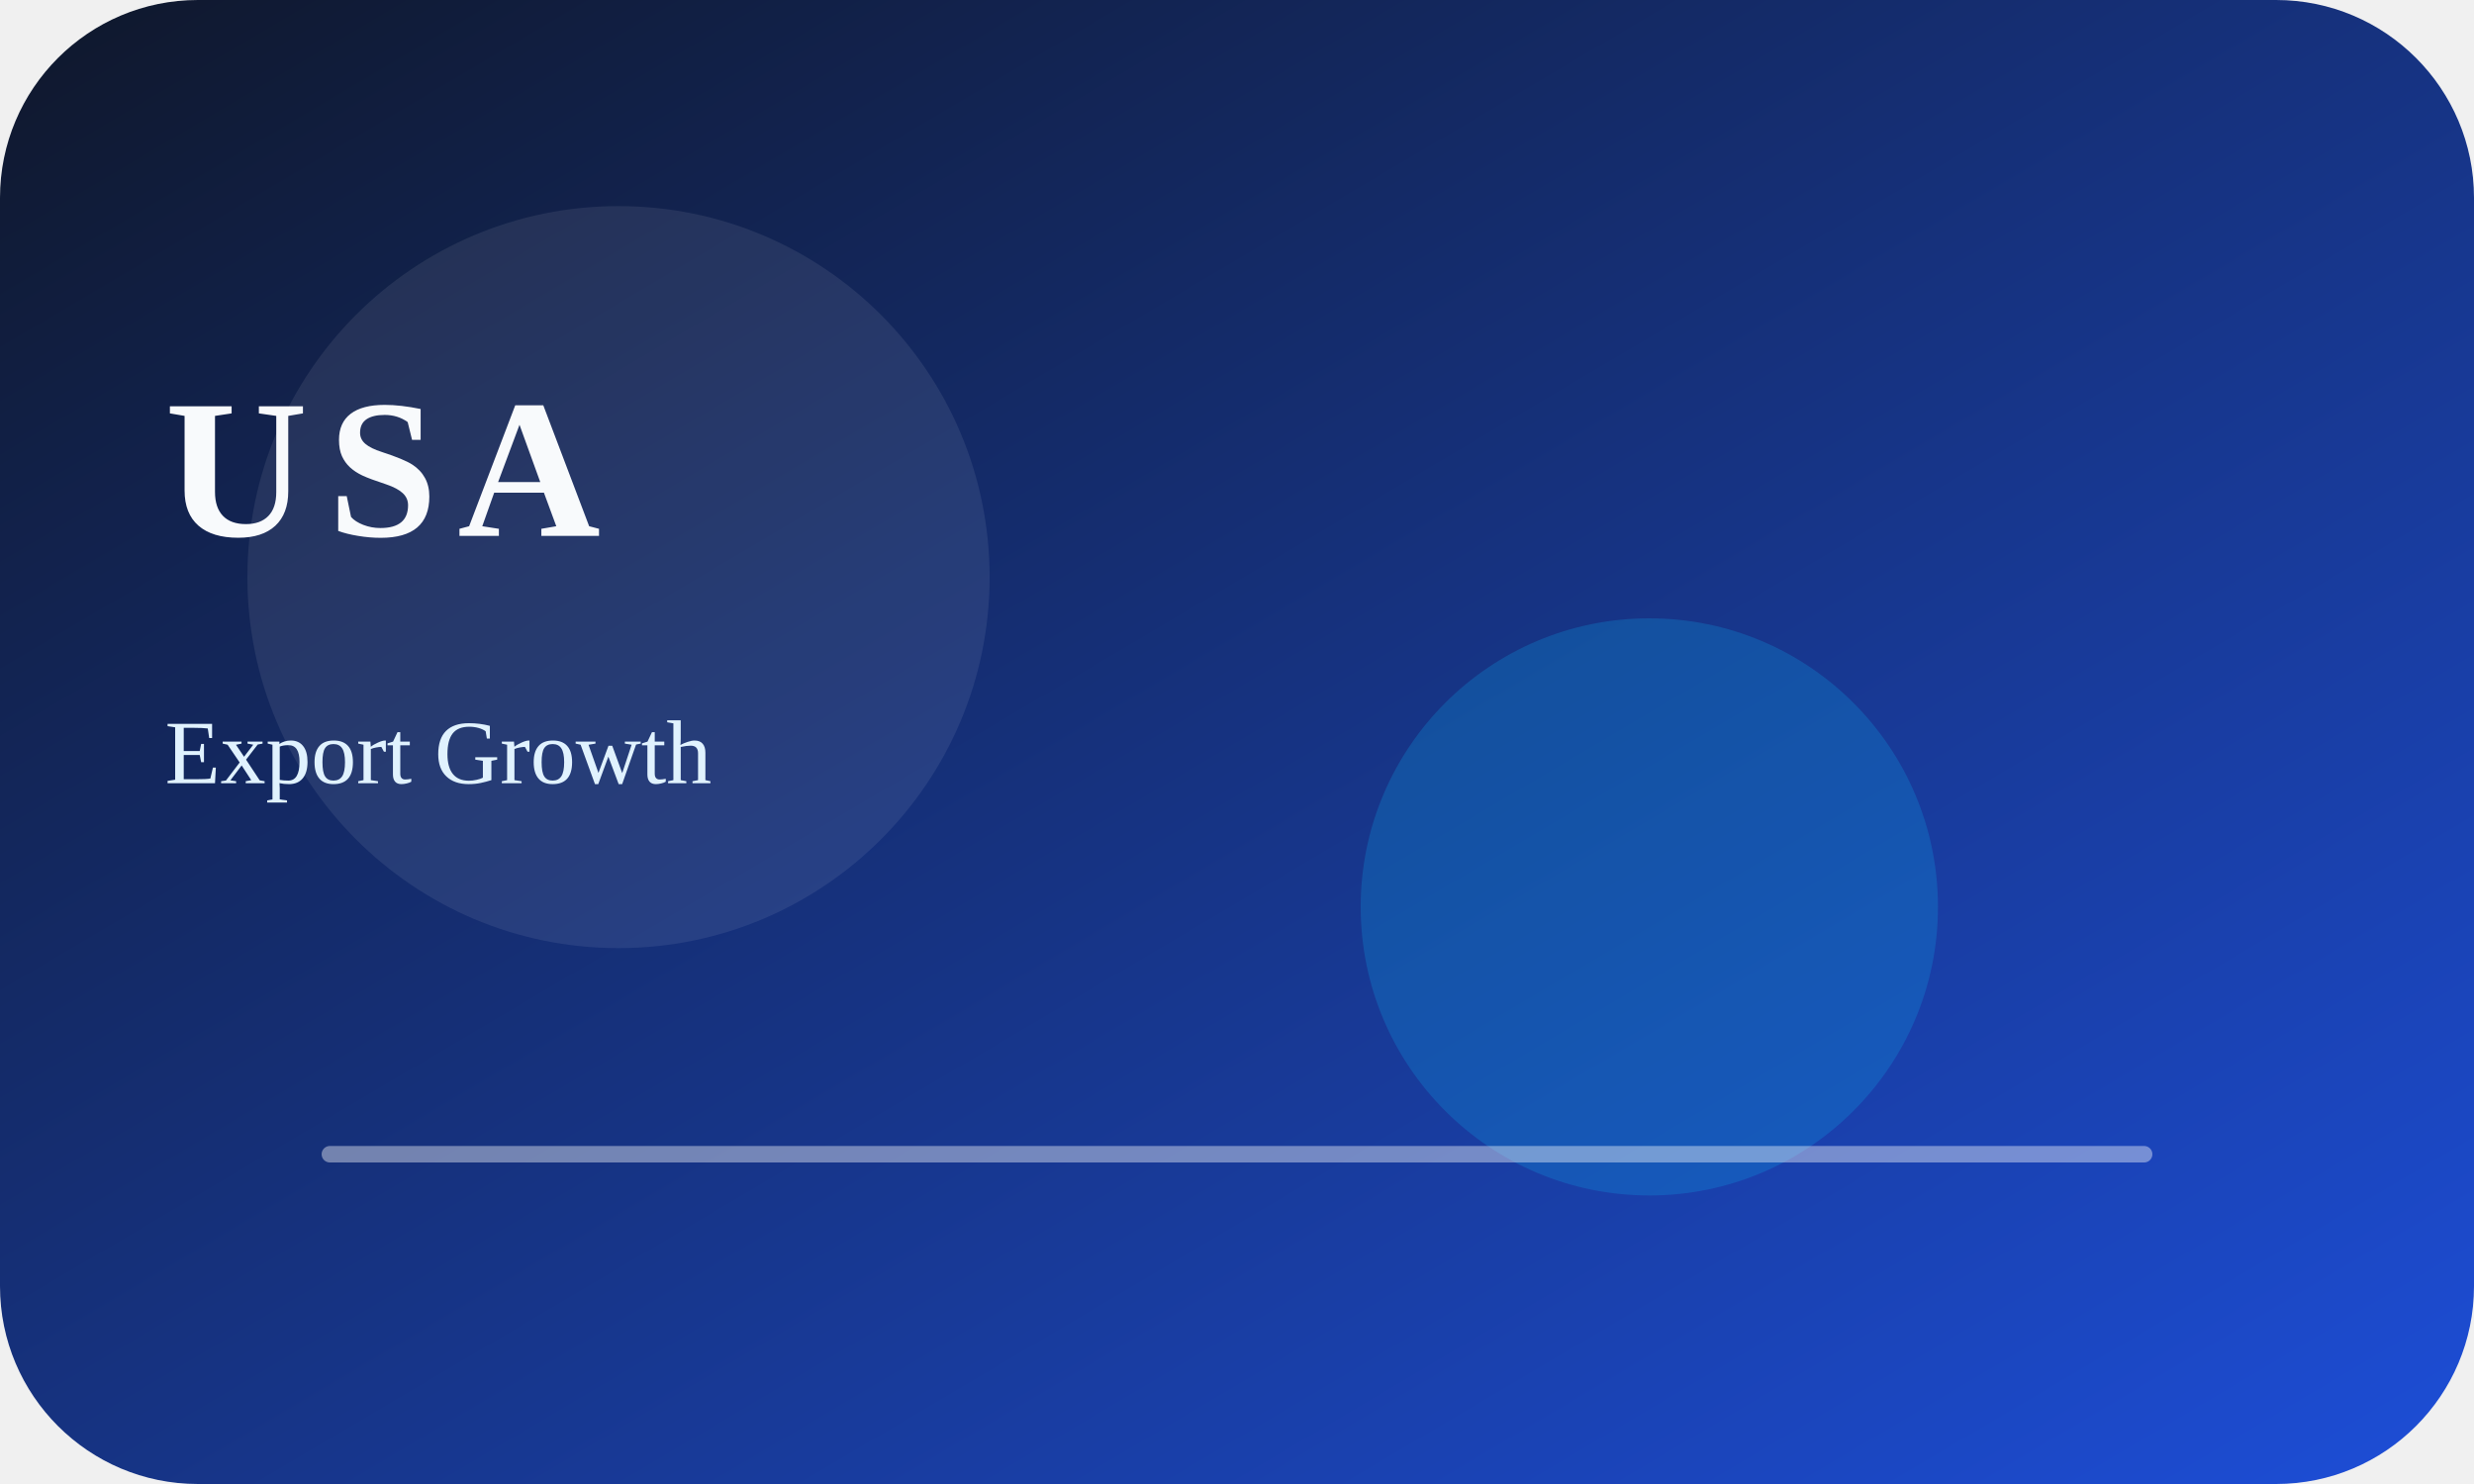
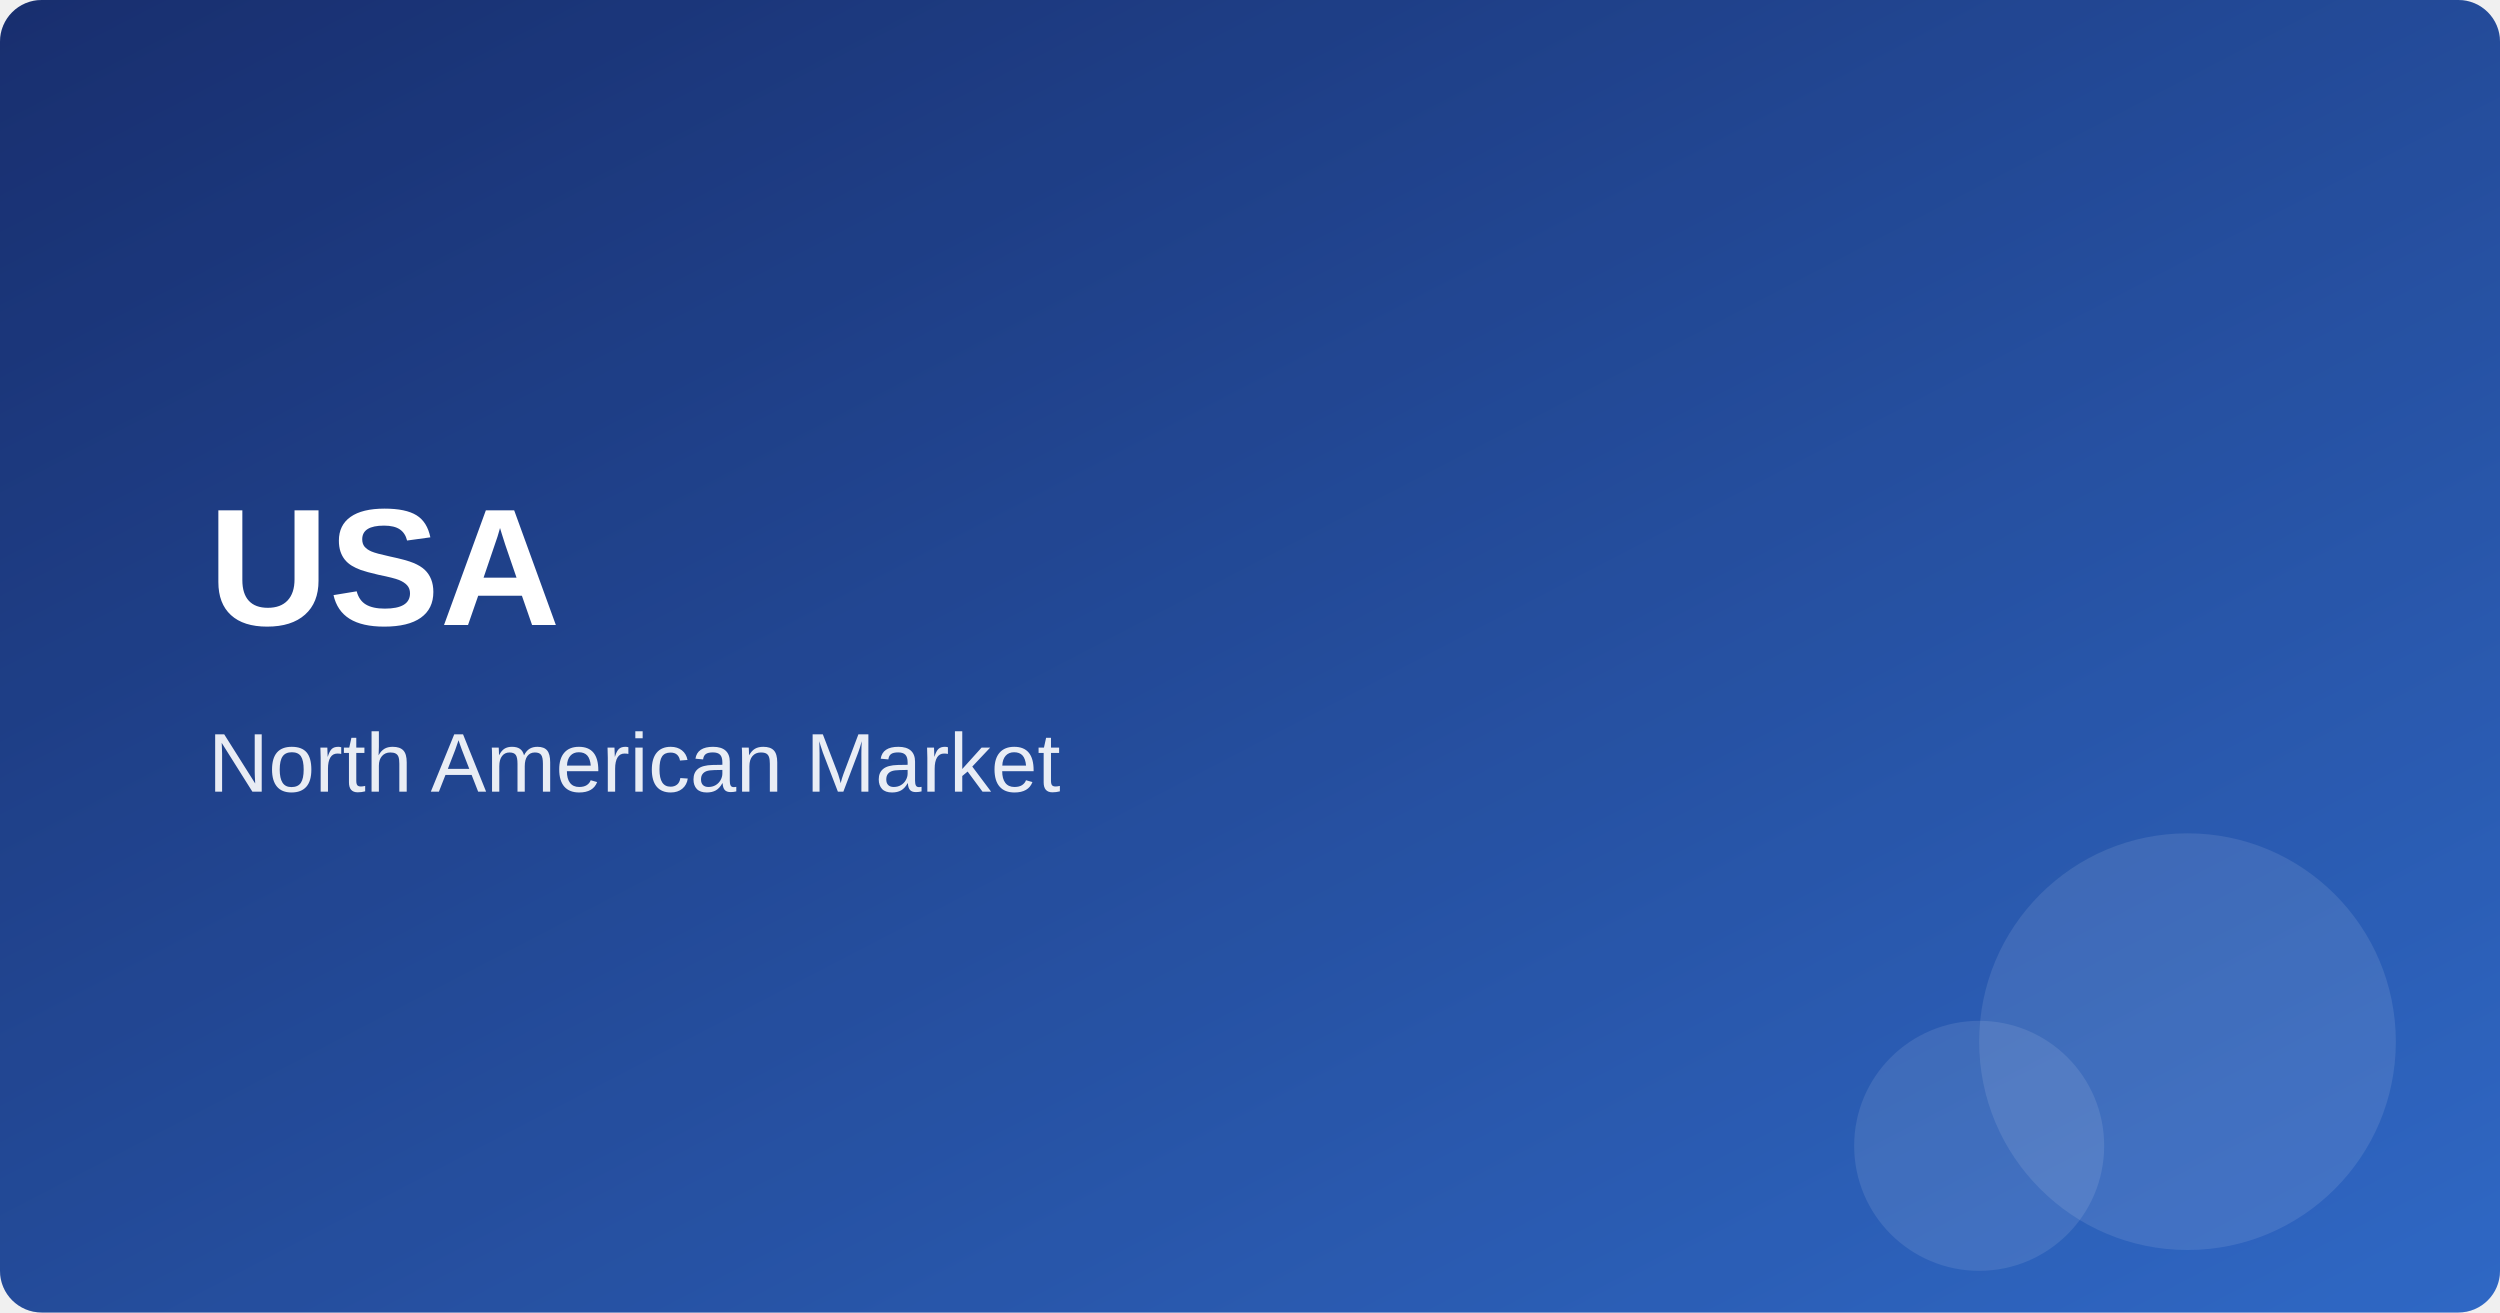
- <svg xmlns="http://www.w3.org/2000/svg" width="600" height="360" viewBox="0 0 600 360" fill="none">
+ <svg xmlns="http://www.w3.org/2000/svg" width="1200" height="630" viewBox="0 0 1200 630">
  <defs>
-     <linearGradient id="grad-us" x1="0%" y1="0%" x2="100%" y2="100%">
-       <stop offset="0%" stop-color="#0f172a" />
-       <stop offset="100%" stop-color="#1d4ed8" />
+     <linearGradient id="grad" x1="0%" y1="0%" x2="100%" y2="100%">
+       <stop offset="0%" stop-color="#1e3a8a" />
+       <stop offset="100%" stop-color="#3b82f6" />
    </linearGradient>
  </defs>
-   <rect width="600" height="360" rx="48" fill="url(#grad-us)" />
-   <circle cx="150" cy="140" r="90" fill="rgba(255,255,255,0.08)" />
-   <circle cx="400" cy="220" r="70" fill="rgba(14,165,233,0.25)" />
-   <path d="M80 280h440" stroke="rgba(255,255,255,0.4)" stroke-width="4" stroke-linecap="round" />
-   <text x="40" y="130" fill="#f8fafc" font-size="48" font-weight="700" letter-spacing="0.1em">USA</text>
-   <text x="40" y="190" fill="#e0f2fe" font-size="22" font-weight="500">Export Growth</text>
+   <rect width="1200" height="630" rx="20" fill="url(#grad)" />
+   <rect x="0" y="0" width="1200" height="630" fill="rgba(0,0,0,0.2)" rx="20" />
+   <text x="100" y="300" font-family="Arial, sans-serif" font-size="80" font-weight="bold" fill="white">USA</text>
+   <text x="100" y="380" font-family="Arial, sans-serif" font-size="40" fill="rgba(255,255,255,0.9)">North American Market</text>
+   <circle cx="1050" cy="500" r="100" fill="rgba(255,255,255,0.1)" />
+   <circle cx="950" cy="550" r="60" fill="rgba(255,255,255,0.1)" />
</svg>
